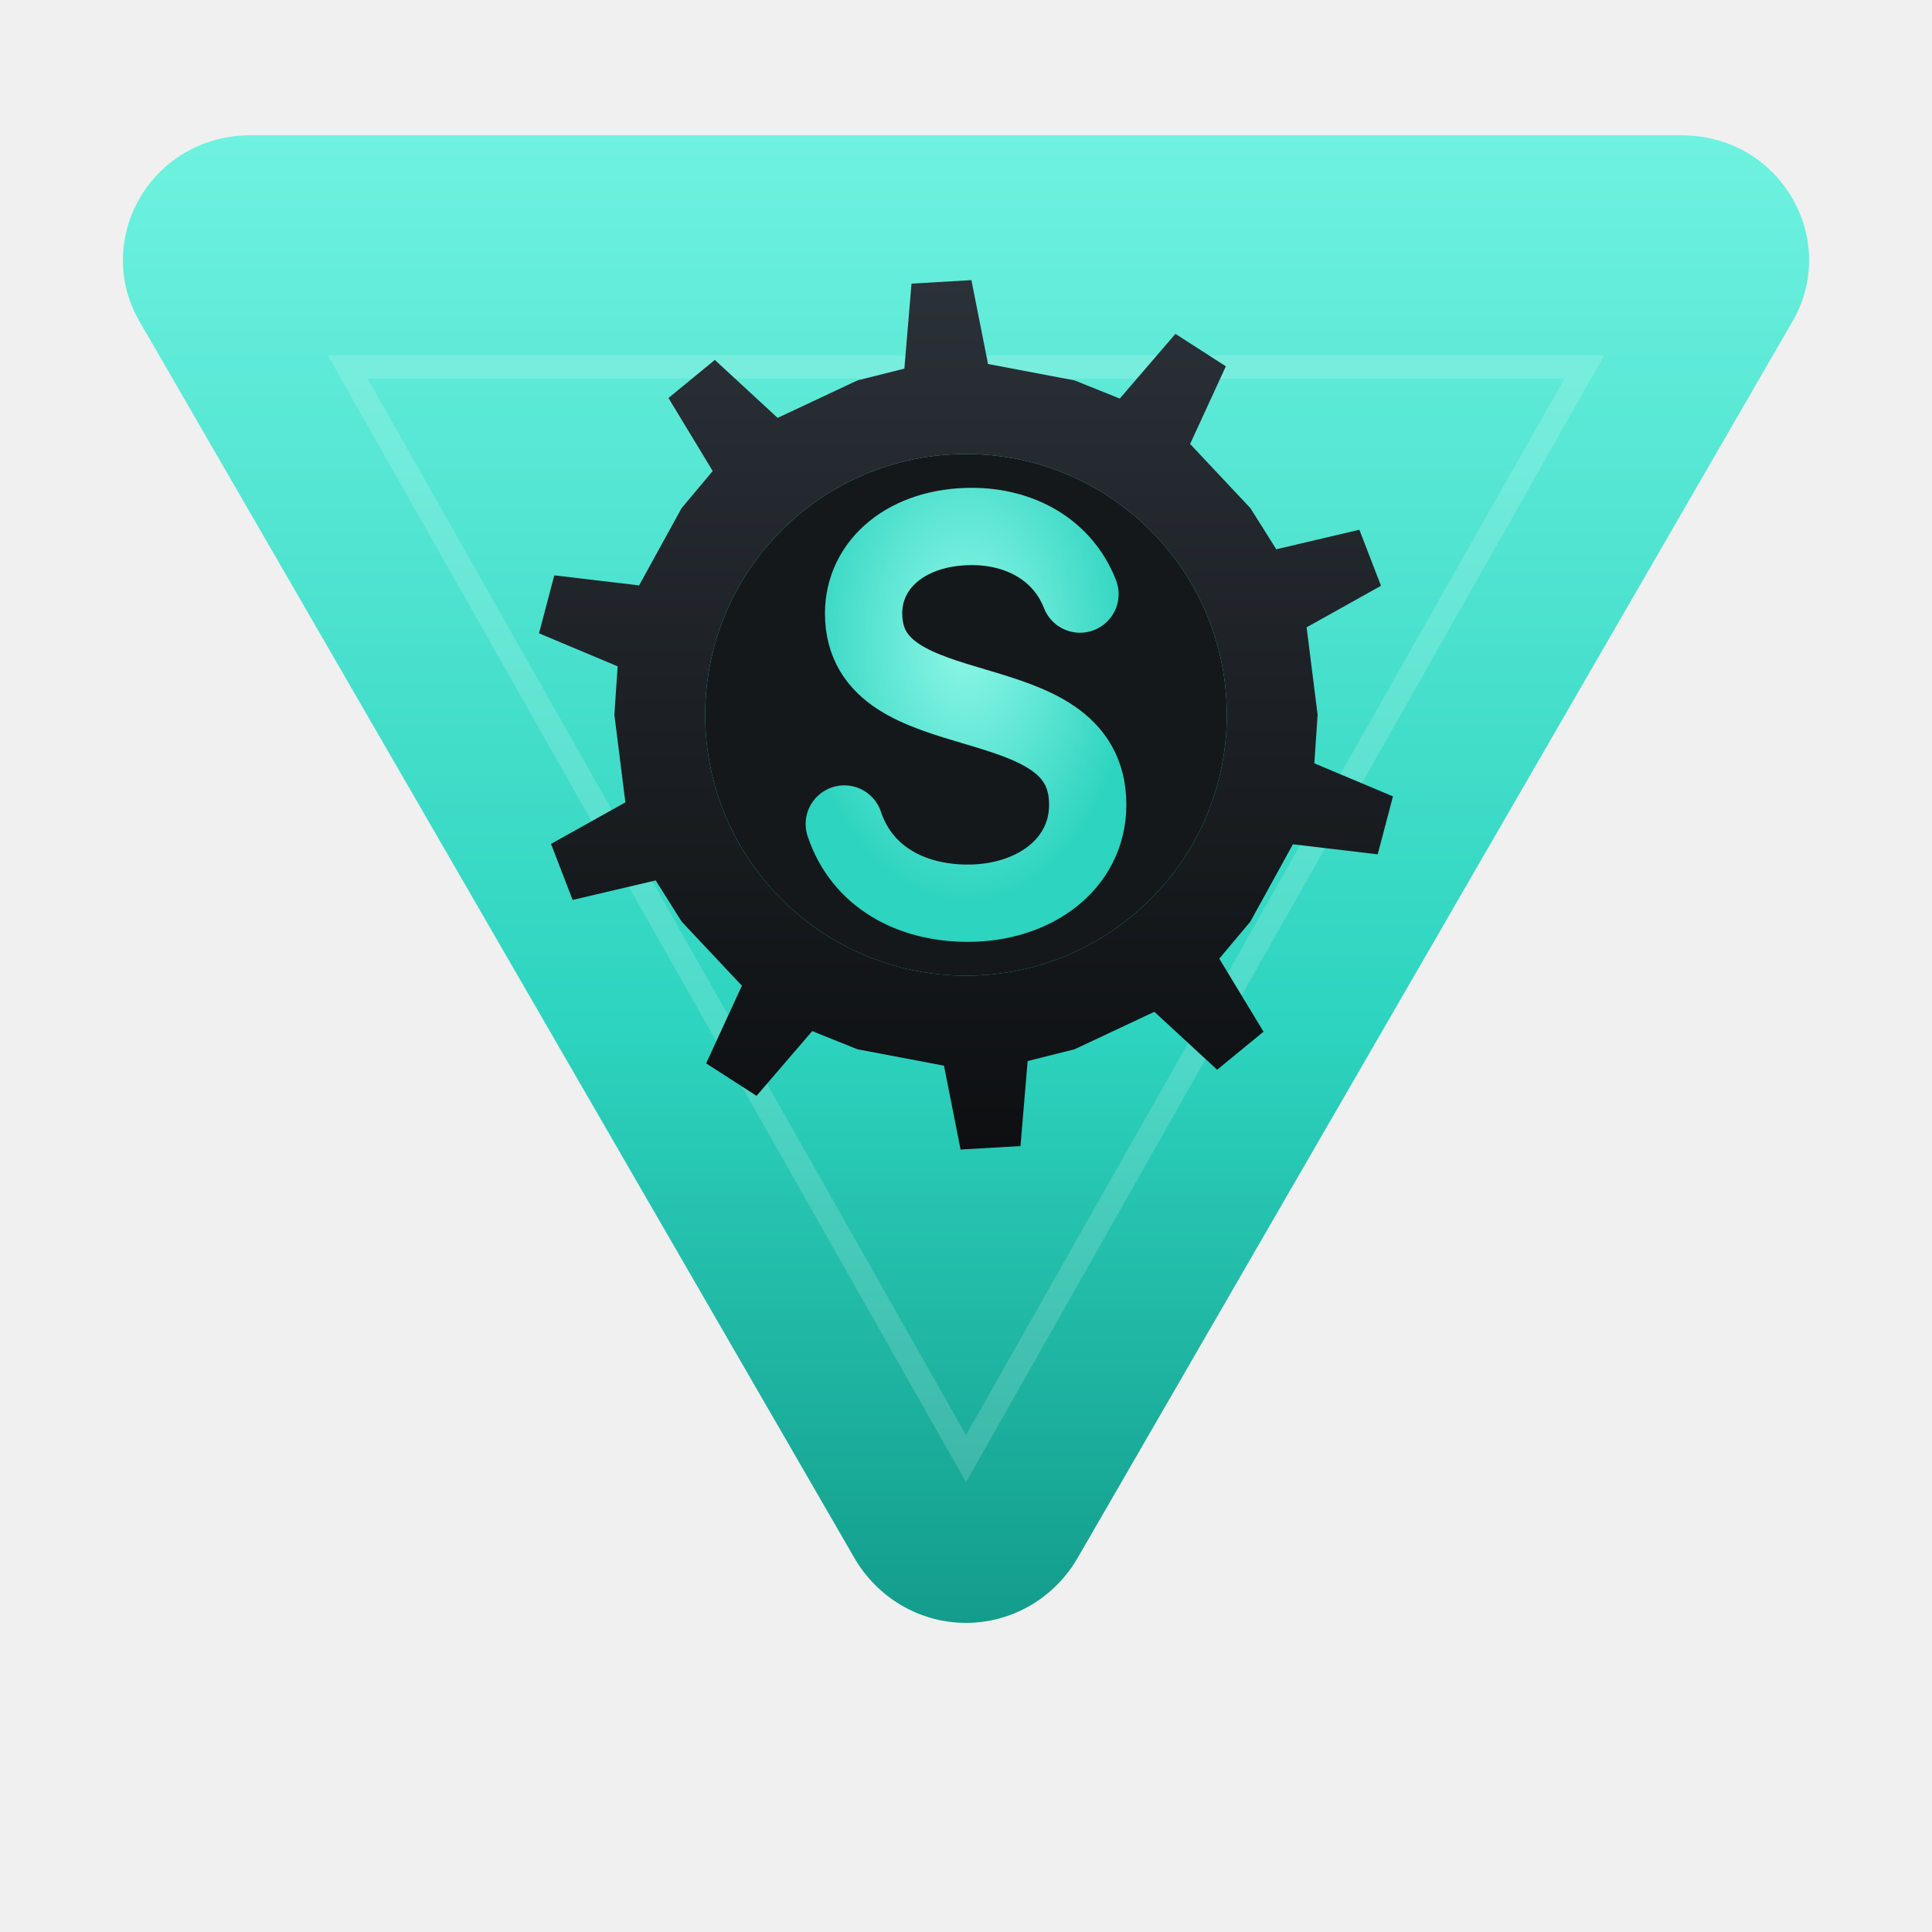
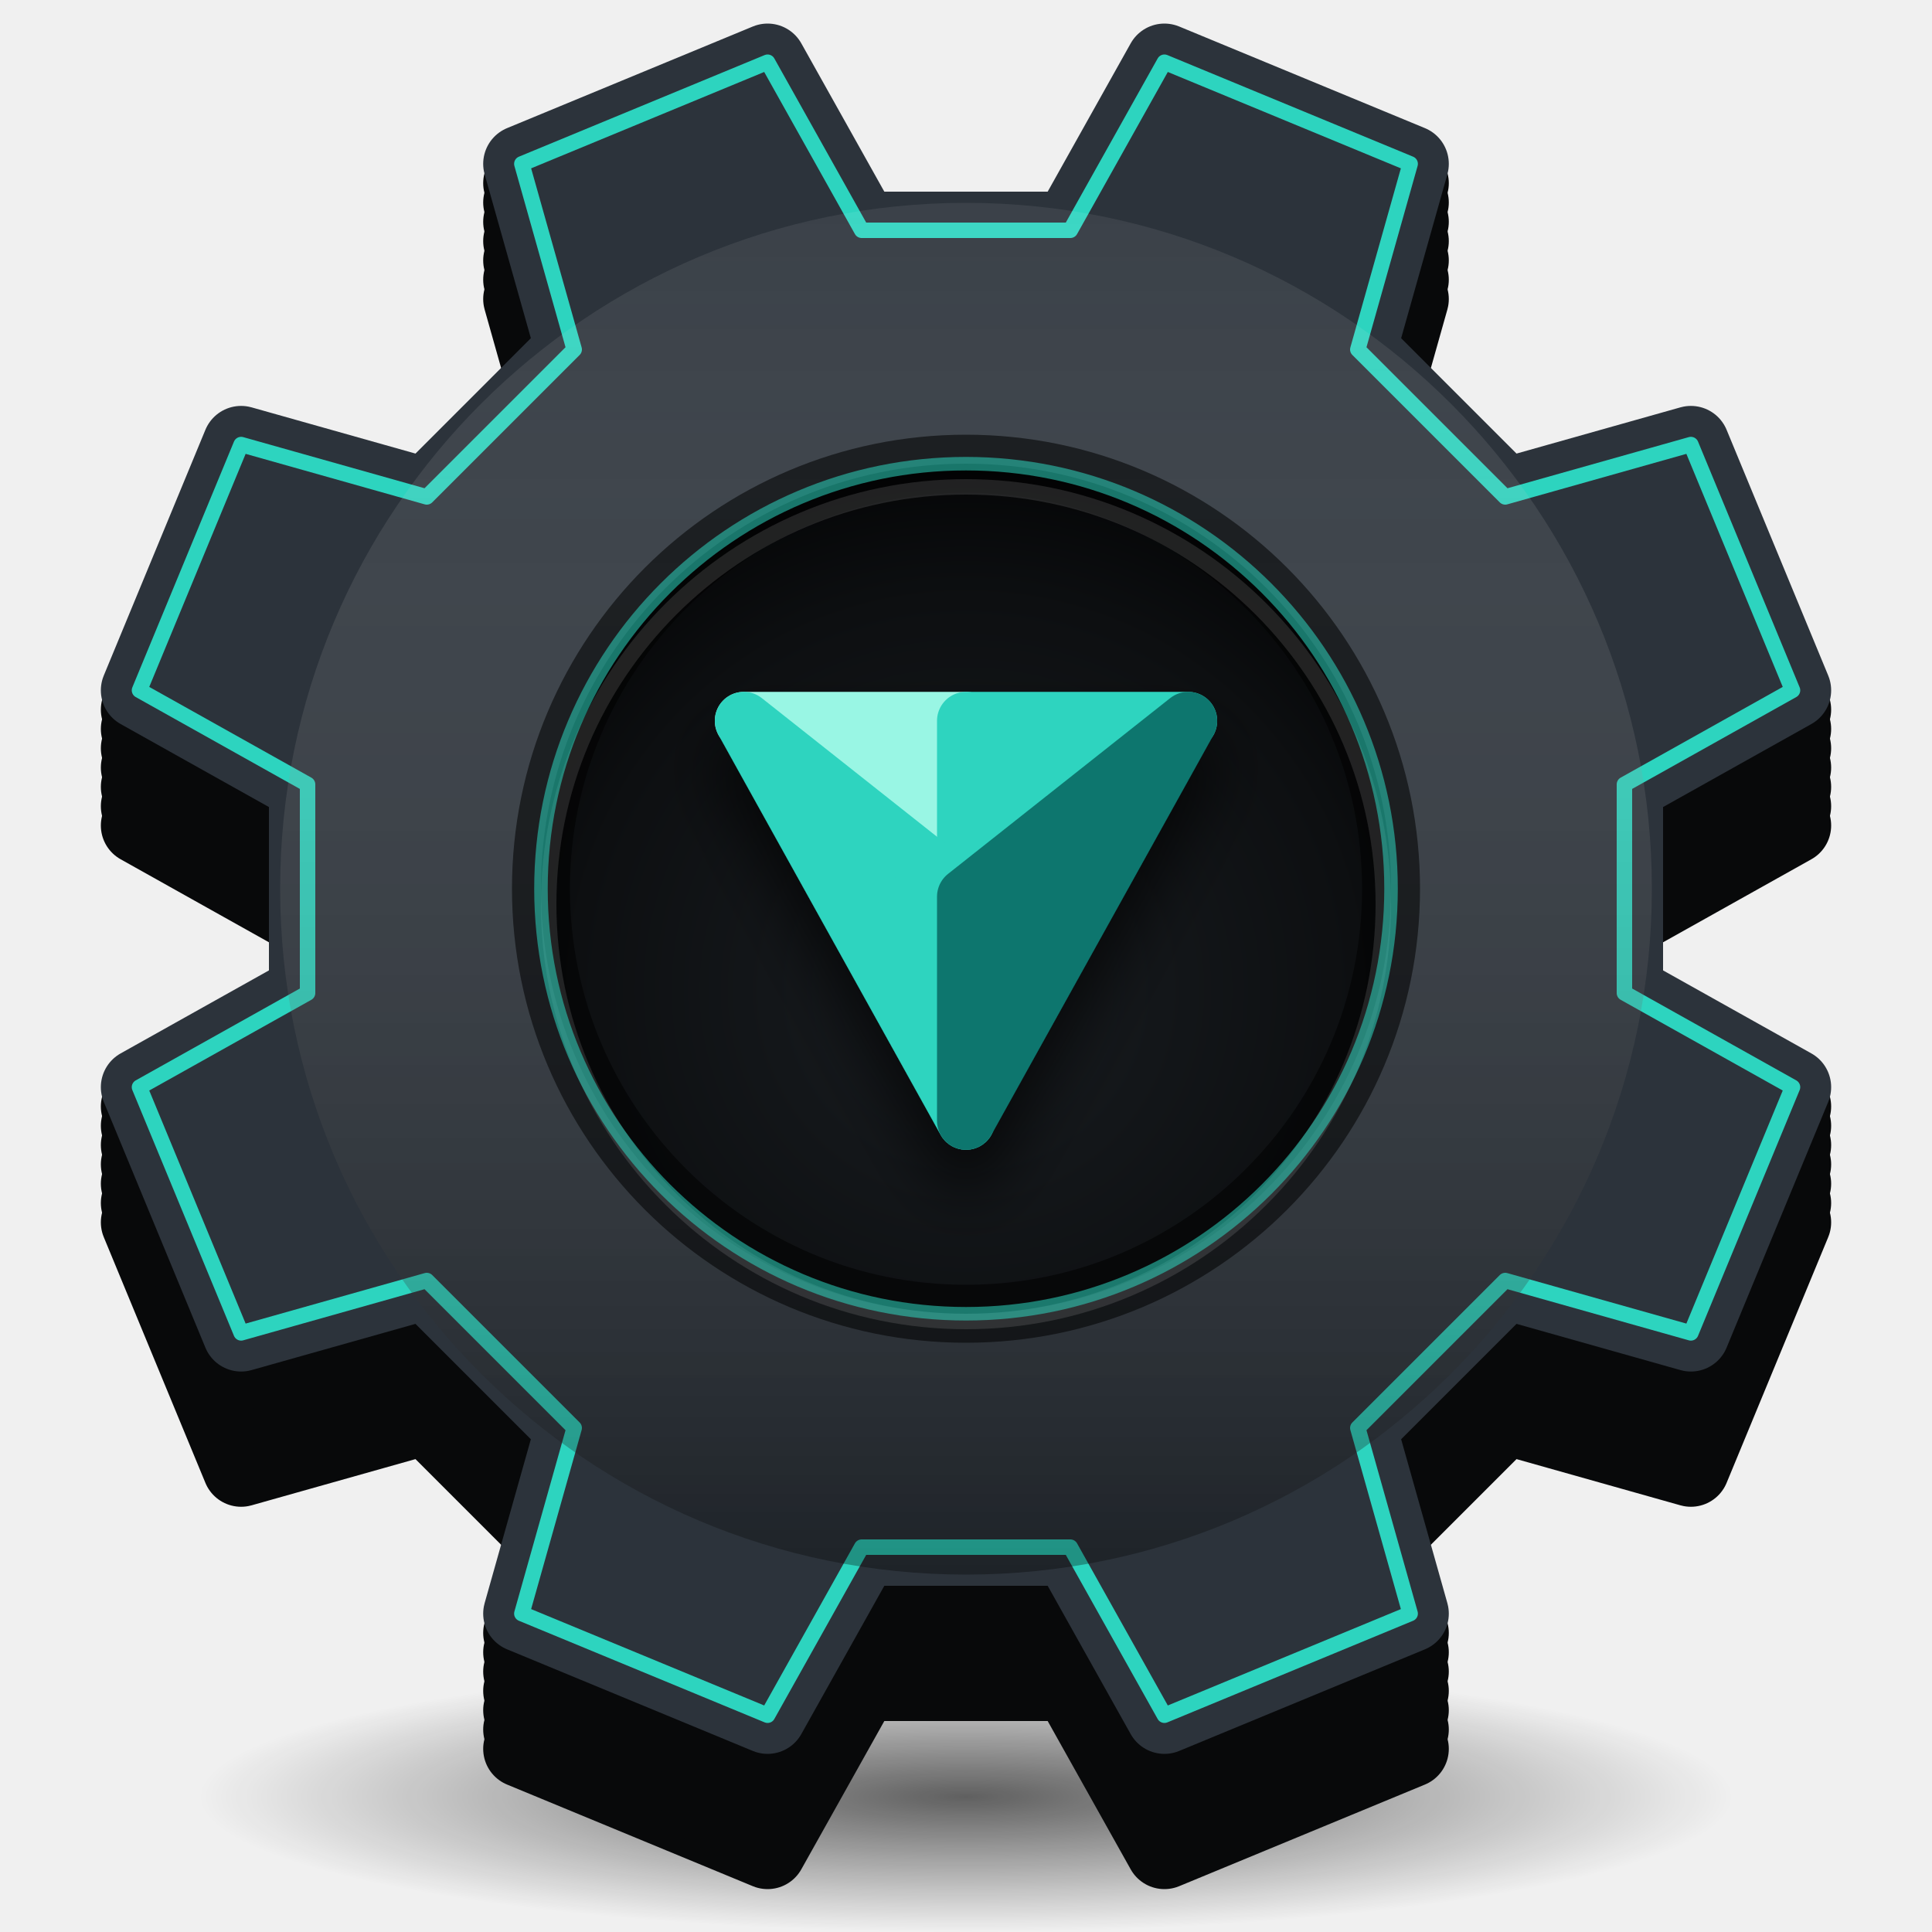
<svg xmlns="http://www.w3.org/2000/svg" viewBox="0 0 100 100">
  <defs>
-     <linearGradient id="gsT" x1="0" y1="1" x2="0" y2="0">
-       <stop offset="0" stop-color="#6ff2e0" />
-       <stop offset=".6" stop-color="#2dd4bf" />
-       <stop offset="1" stop-color="#139c8b" />
+     <linearGradient id="gsF" x1="0" y1="0" x2="0" y2="1">
+       <stop offset="0" stop-color="#fff" stop-opacity=".07" />
+       <stop offset="1" stop-color="#000" stop-opacity=".32" />
    </linearGradient>
-     <linearGradient id="gsG" x1="0" y1="0" x2="0" y2="1">
-       <stop offset="0" stop-color="#2b3138" />
-       <stop offset="1" stop-color="#0d0f11" />
-     </linearGradient>
-     <radialGradient id="gsS" cx=".5" cy=".3" r=".7">
-       <stop offset="0" stop-color="#8ff7e8" />
-       <stop offset="1" stop-color="#2dd4bf" />
+     <radialGradient id="gsH" cx=".5" cy=".62" r=".62">
+       <stop offset="0" stop-color="#191d21" />
+       <stop offset=".75" stop-color="#0d0f11" />
+       <stop offset="1" stop-color="#050607" />
    </radialGradient>
+     <radialGradient id="gsS" cx=".5" cy=".5" r=".5">
+       <stop offset="0" stop-color="#000" stop-opacity=".6" />
+       <stop offset="1" stop-color="#000" stop-opacity="0" />
+     </radialGradient>
+     <filter id="gsD" x="-30%" y="-30%" width="160%" height="170%">
+       <feDropShadow dx="0" dy="2.2" stdDeviation="1.6" flood-color="#000" flood-opacity=".65" />
+     </filter>
  </defs>
-   <g transform="translate(0 91) scale(1 -1)">
-     <path d="M50 7c2.4 0 4.6 1.3 5.8 3.4l37 64c2.4 4.2-.6 9.6-5.8 9.6H13c-5.2 0-8.2-5.4-5.8-9.6l37-64C45.4 8.3 47.6 7 50 7Z" fill="url(#gsT)" />
-     <path d="M50 15.5 82 72H18L50 15.5Z" fill="none" stroke="#fff" stroke-opacity=".16" stroke-width="1.2" />
+   <ellipse cx="50" cy="93" rx="40" ry="7" fill="url(#gsS)" />
+   <g transform="translate(50 53)">
+     <g class="gear">
+       <path d="M34.08 5.40 L42.78 10.27 L37.52 22.99 L27.91 20.28 L20.28 27.91 L22.99 37.52 L10.27 42.78 L5.40 34.08 L-5.40 34.08 L-10.27 42.78 L-22.99 37.52 L-20.28 27.91 L-27.91 20.28 L-37.52 22.99 L-42.78 10.27 L-34.08 5.40 L-34.08 -5.40 L-42.78 -10.27 L-37.52 -22.99 L-27.91 -20.28 L-20.28 -27.91 L-22.99 -37.52 L-10.27 -42.78 L-5.40 -34.08 L5.40 -34.08 L10.27 -42.78 L22.99 -37.52 L20.28 -27.91 L27.91 -20.28 L37.52 -22.99 L42.78 -10.27 L34.08 -5.40Z" fill="#08090a" stroke="#08090a" stroke-width="4" stroke-linejoin="round" />
+     </g>
  </g>
-   <g transform="translate(0 -21)">
+   <g transform="translate(50 52)">
    <g class="gear">
-       <path fill="url(#gsG)" fill-rule="evenodd" d="M68.20 58.00 L68.03 60.51 L72.10 62.22 L71.31 65.22 L66.92 64.70 L64.72 68.70 L63.11 70.62 L65.40 74.40 L63.00 76.37 L59.75 73.37 L55.62 75.31 L53.19 75.92 L52.82 80.32 L49.72 80.50 L48.86 76.16 L44.38 75.31 L42.04 74.37 L39.16 77.72 L36.55 76.04 L38.40 72.02 L35.28 68.70 L33.94 66.57 L29.64 67.58 L28.52 64.68 L32.37 62.53 L31.80 58.00 L31.97 55.49 L27.90 53.78 L28.69 50.78 L33.08 51.30 L35.28 47.30 L36.89 45.38 L34.60 41.60 L37.00 39.63 L40.25 42.63 L44.38 40.69 L46.81 40.08 L47.18 35.68 L50.28 35.50 L51.14 39.84 L55.62 40.69 L57.96 41.63 L60.84 38.28 L63.45 39.96 L61.60 43.98 L64.72 47.30 L66.06 49.43 L70.36 48.42 L71.48 51.32 L67.63 53.47Z M63.5 58 a13.5 13.5 0 1 0 -27 0 a13.5 13.5 0 1 0 27 0Z" />
-       <circle cx="50" cy="58" r="13.5" fill="#15181b" />
+       <path d="M34.08 5.40 L42.78 10.27 L37.52 22.99 L27.91 20.28 L20.28 27.91 L22.99 37.52 L10.27 42.78 L5.40 34.08 L-5.40 34.08 L-10.27 42.78 L-22.99 37.52 L-20.28 27.91 L-27.91 20.28 L-37.52 22.99 L-42.78 10.27 L-34.08 5.40 L-34.08 -5.40 L-42.78 -10.27 L-37.52 -22.99 L-27.91 -20.28 L-20.28 -27.91 L-22.99 -37.52 L-10.27 -42.78 L-5.40 -34.08 L5.40 -34.08 L10.27 -42.78 L22.99 -37.52 L20.28 -27.91 L27.91 -20.28 L37.52 -22.99 L42.78 -10.27 L34.08 -5.40Z" fill="#08090a" stroke="#08090a" stroke-width="4" stroke-linejoin="round" />
    </g>
-     <path d="M55.6 51.6c-.9-2.3-3.1-3.5-5.6-3.5-3.3 0-5.6 1.9-5.6 4.5 0 6.3 11.6 3.3 11.6 9.9 0 3.1-2.8 5.1-6.2 5.1-3 0-5.5-1.4-6.4-4.1" fill="none" stroke="url(#gsS)" stroke-width="4" stroke-linecap="round" transform="translate(0.3 0.15)" />
+   </g>
+   <g transform="translate(50 51)">
+     <g class="gear">
+       <path d="M34.08 5.40 L42.78 10.27 L37.52 22.99 L27.91 20.28 L20.28 27.91 L22.99 37.52 L10.27 42.78 L5.40 34.08 L-5.40 34.08 L-10.27 42.78 L-22.99 37.52 L-20.28 27.91 L-27.91 20.28 L-37.52 22.99 L-42.78 10.27 L-34.08 5.40 L-34.08 -5.40 L-42.78 -10.27 L-37.52 -22.99 L-27.91 -20.28 L-20.28 -27.91 L-22.99 -37.52 L-10.27 -42.78 L-5.40 -34.08 L5.40 -34.08 L10.27 -42.78 L22.99 -37.52 L20.28 -27.91 L27.91 -20.28 L37.52 -22.99 L42.78 -10.27 L34.08 -5.40Z" fill="#08090a" stroke="#08090a" stroke-width="4" stroke-linejoin="round" />
+     </g>
+   </g>
+   <g transform="translate(50 50)">
+     <g class="gear">
+       <path d="M34.08 5.40 L42.78 10.27 L37.52 22.99 L27.91 20.28 L20.28 27.91 L22.99 37.52 L10.27 42.78 L5.40 34.08 L-5.40 34.08 L-10.27 42.78 L-22.99 37.52 L-20.28 27.91 L-27.91 20.28 L-37.52 22.99 L-42.78 10.27 L-34.08 5.40 L-34.08 -5.40 L-42.78 -10.27 L-37.52 -22.99 L-27.91 -20.28 L-20.28 -27.91 L-22.99 -37.52 L-10.27 -42.78 L-5.40 -34.08 L5.40 -34.08 L10.27 -42.78 L22.99 -37.52 L20.28 -27.91 L27.91 -20.28 L37.52 -22.99 L42.78 -10.27 L34.08 -5.40Z" fill="#08090a" stroke="#08090a" stroke-width="4" stroke-linejoin="round" />
+     </g>
+   </g>
+   <g transform="translate(50 49)">
+     <g class="gear">
+       <path d="M34.08 5.40 L42.78 10.27 L37.52 22.99 L27.91 20.28 L20.28 27.91 L22.99 37.52 L10.27 42.78 L5.40 34.08 L-5.40 34.08 L-10.27 42.78 L-22.99 37.52 L-20.28 27.91 L-27.91 20.28 L-37.52 22.99 L-42.78 10.27 L-34.08 5.40 L-34.08 -5.40 L-42.78 -10.27 L-37.52 -22.99 L-27.91 -20.28 L-20.28 -27.91 L-22.99 -37.52 L-10.27 -42.78 L-5.40 -34.08 L5.40 -34.08 L10.27 -42.78 L22.99 -37.52 L20.28 -27.91 L27.91 -20.28 L37.52 -22.99 L42.78 -10.27 L34.08 -5.40Z" fill="#08090a" stroke="#08090a" stroke-width="4" stroke-linejoin="round" />
+     </g>
+   </g>
+   <g transform="translate(50 48)">
+     <g class="gear">
+       <path d="M34.08 5.40 L42.78 10.27 L37.52 22.99 L27.91 20.28 L20.28 27.91 L22.99 37.52 L10.27 42.78 L5.40 34.08 L-5.40 34.08 L-10.27 42.78 L-22.99 37.52 L-20.28 27.91 L-27.91 20.28 L-37.52 22.99 L-42.78 10.27 L-34.08 5.40 L-34.08 -5.40 L-42.78 -10.27 L-37.52 -22.99 L-27.91 -20.28 L-20.28 -27.91 L-22.99 -37.52 L-10.27 -42.78 L-5.40 -34.08 L5.40 -34.08 L10.27 -42.78 L22.99 -37.52 L20.28 -27.91 L27.91 -20.28 L37.52 -22.99 L42.78 -10.27 L34.08 -5.40Z" fill="#08090a" stroke="#08090a" stroke-width="4" stroke-linejoin="round" />
+     </g>
+   </g>
+   <g transform="translate(50 47)">
+     <g class="gear">
+       <path d="M34.08 5.40 L42.78 10.27 L37.52 22.99 L27.91 20.28 L20.28 27.91 L22.99 37.52 L10.27 42.78 L5.40 34.08 L-5.40 34.08 L-10.27 42.78 L-22.99 37.52 L-20.28 27.91 L-27.91 20.28 L-37.52 22.99 L-42.78 10.27 L-34.08 5.40 L-34.08 -5.40 L-42.78 -10.27 L-37.52 -22.99 L-27.91 -20.28 L-20.28 -27.91 L-22.99 -37.52 L-10.27 -42.78 L-5.40 -34.08 L5.40 -34.08 L10.27 -42.78 L22.99 -37.52 L20.28 -27.91 L27.91 -20.28 L37.52 -22.99 L42.78 -10.27 L34.08 -5.40Z" fill="#08090a" stroke="#08090a" stroke-width="4" stroke-linejoin="round" />
+     </g>
+   </g>
+   <g transform="translate(50 46)">
+     <g class="gear">
+       <path d="M34.08 5.40 L42.78 10.27 L37.52 22.99 L27.91 20.28 L20.28 27.91 L22.99 37.52 L10.27 42.78 L5.40 34.08 L-5.40 34.08 L-10.27 42.78 L-22.99 37.52 L-20.28 27.91 L-27.91 20.28 L-37.52 22.99 L-42.78 10.27 L-34.08 5.40 L-34.08 -5.40 L-42.78 -10.27 L-37.52 -22.99 L-27.91 -20.28 L-20.28 -27.91 L-22.99 -37.52 L-10.27 -42.78 L-5.40 -34.08 L5.40 -34.08 L10.27 -42.78 L22.99 -37.52 L20.28 -27.91 L27.91 -20.28 L37.52 -22.99 L42.78 -10.27 L34.08 -5.40Z" fill="#2c333b" stroke="#2c333b" stroke-width="4" stroke-linejoin="round" />
+       <path d="M34.08 5.40 L42.78 10.27 L37.52 22.99 L27.91 20.28 L20.28 27.91 L22.99 37.52 L10.27 42.78 L5.40 34.08 L-5.40 34.08 L-10.27 42.78 L-22.99 37.52 L-20.28 27.91 L-27.91 20.28 L-37.52 22.99 L-42.78 10.27 L-34.08 5.40 L-34.08 -5.40 L-42.78 -10.27 L-37.52 -22.99 L-27.91 -20.28 L-20.28 -27.91 L-22.99 -37.52 L-10.27 -42.78 L-5.40 -34.08 L5.40 -34.08 L10.27 -42.78 L22.99 -37.52 L20.28 -27.91 L27.91 -20.28 L37.52 -22.99 L42.78 -10.27 L34.08 -5.40Z" fill="none" stroke="#2dd4bf" stroke-width=".8" stroke-linejoin="round" />
+     </g>
+   </g>
+   <circle cx="50" cy="46" r="35.5" fill="url(#gsF)" />
+   <circle cx="50" cy="46" r="22" fill="url(#gsH)" />
+   <circle cx="50" cy="46" r="22" fill="none" stroke="#000" stroke-opacity=".55" stroke-width="3" />
+   <circle cx="50" cy="46.8" r="21.6" fill="none" stroke="#fff" stroke-opacity=".12" stroke-width=".8" />
+   <circle cx="50" cy="46" r="22" fill="none" stroke="#2dd4bf" stroke-opacity=".55" stroke-width=".7" />
+   <g filter="url(#gsD)">
+     <path d="M38.50 37.31 L50.00 37.31 L50.00 46.41Z" fill="#99f6e4" stroke="#99f6e4" stroke-width="3" stroke-linejoin="round" />
+     <path d="M50.00 37.31 L61.50 37.31 L50.00 46.41Z" fill="#2dd4bf" stroke="#2dd4bf" stroke-width="3" stroke-linejoin="round" />
+     <path d="M38.50 37.31 L50.00 46.41 L50.00 58.01Z" fill="#2dd4bf" stroke="#2dd4bf" stroke-width="3" stroke-linejoin="round" />
+     <path d="M61.50 37.31 L50.00 58.01 L50.00 46.41Z" fill="#0f766e" stroke="#0f766e" stroke-width="3" stroke-linejoin="round" />
  </g>
</svg>
